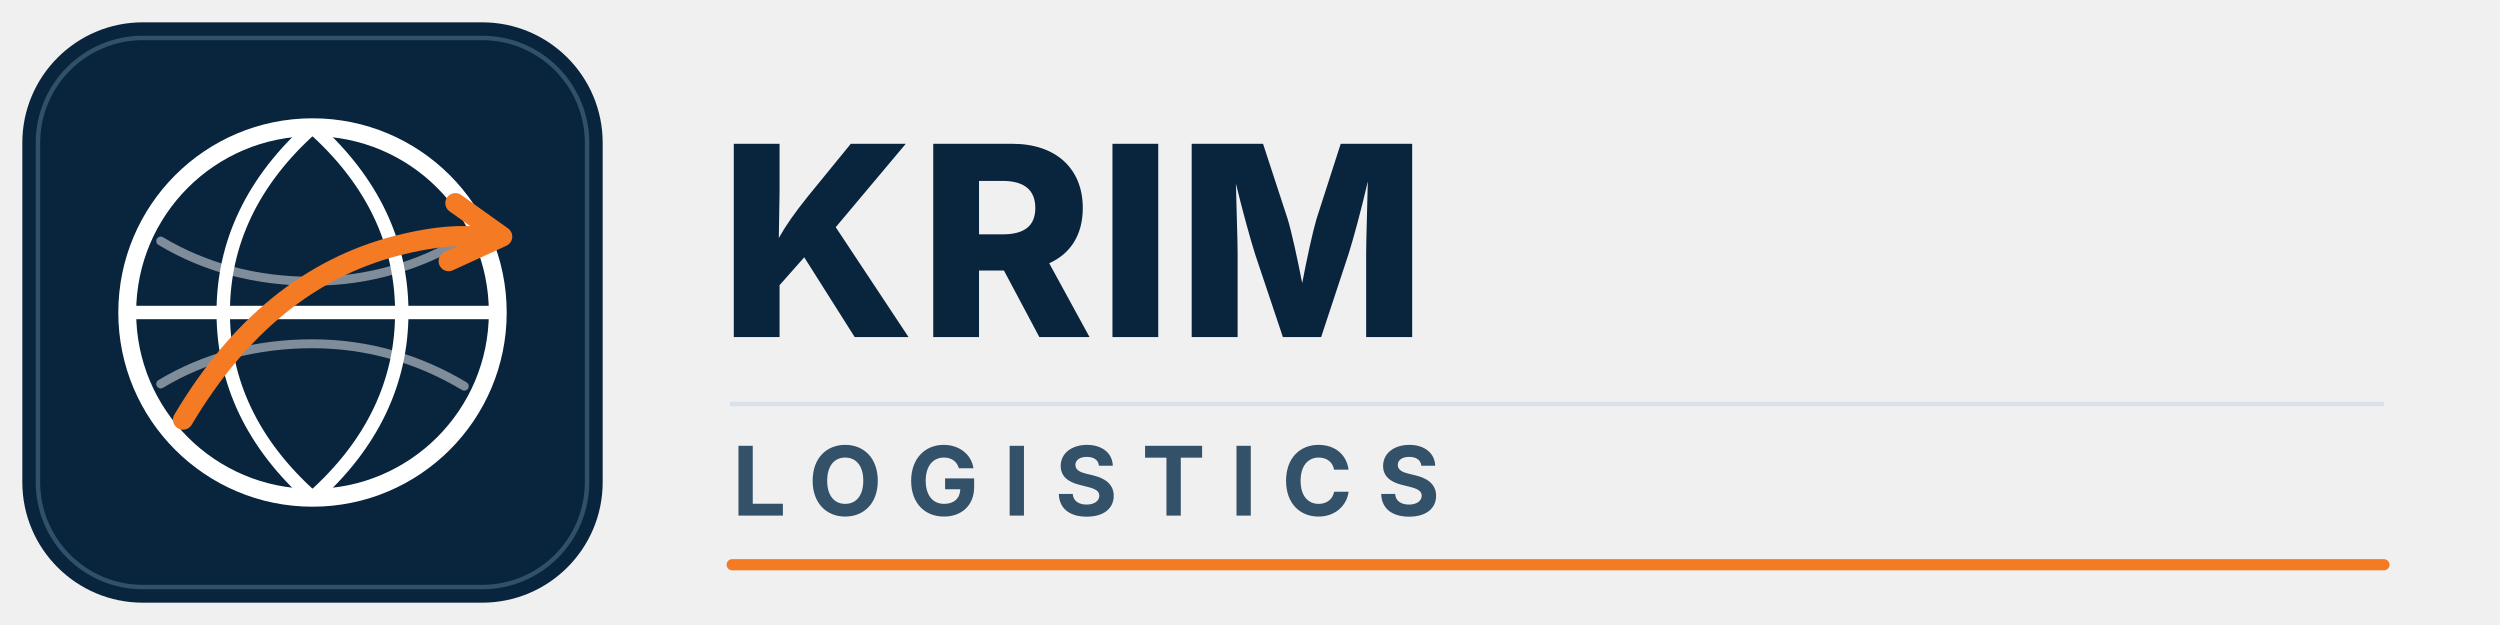
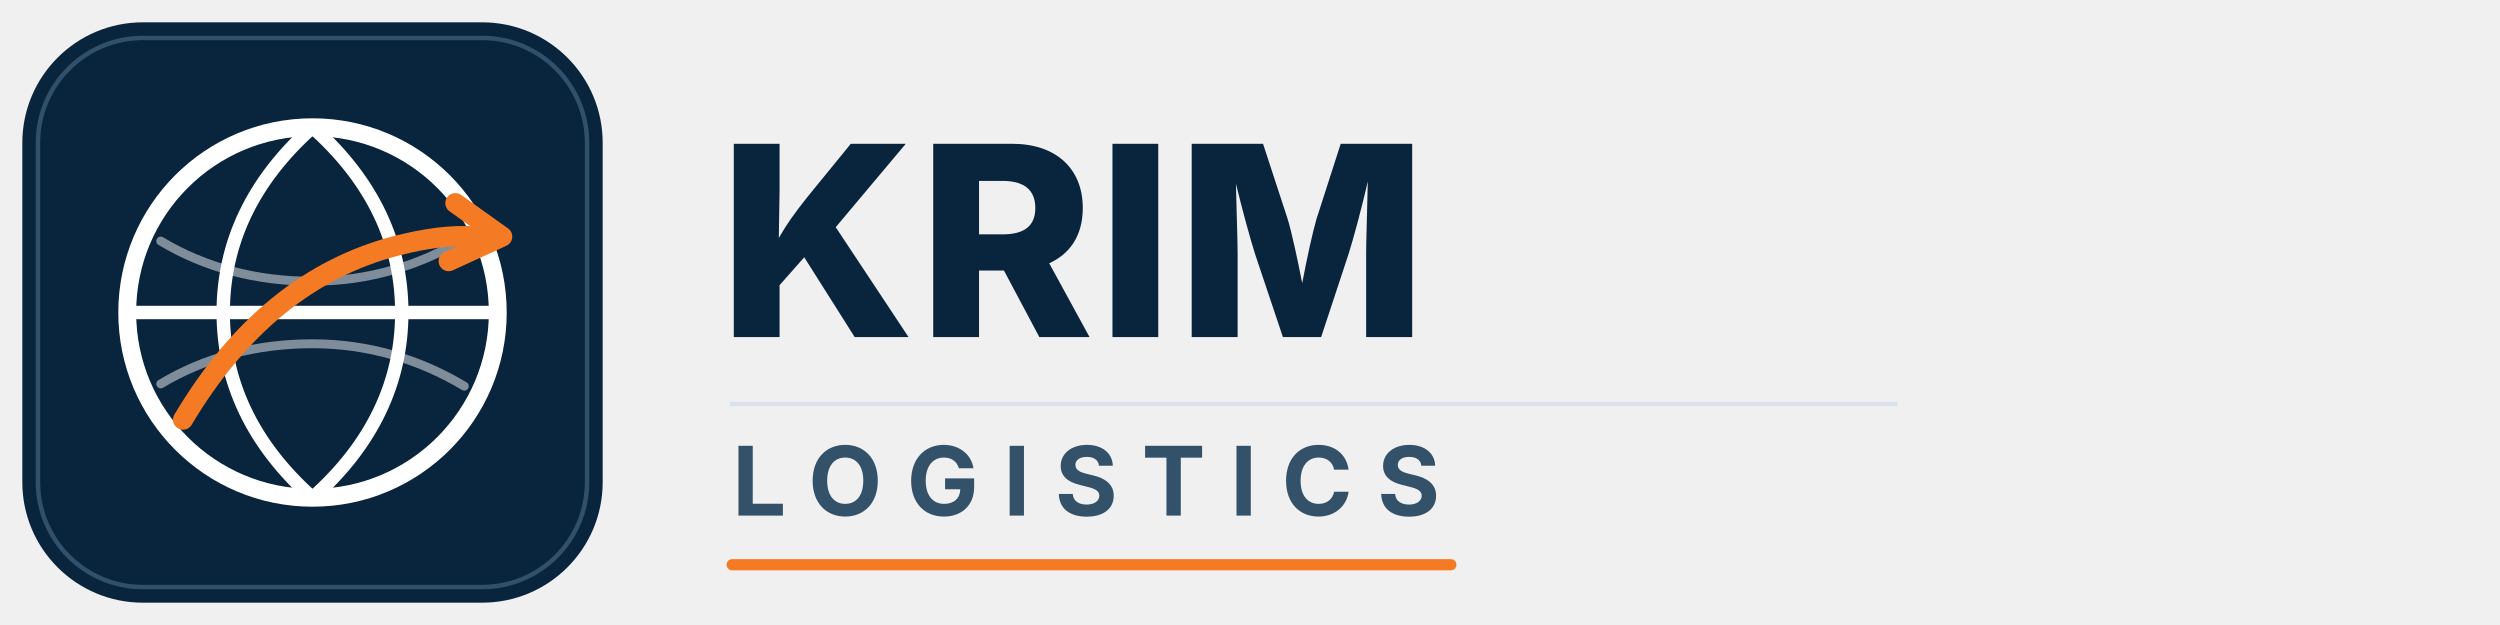
<svg xmlns="http://www.w3.org/2000/svg" width="1120" height="280" viewBox="0 0 1120 280" role="img" aria-labelledby="title desc">
  <rect x="10" y="10" width="260" height="260" rx="54" fill="#09243D" />
  <rect x="17" y="17" width="246" height="246" rx="47" fill="none" stroke="#31516A" stroke-width="2" />
  <circle cx="140" cy="140" r="83" fill="none" stroke="#FFFFFF" stroke-width="8" />
  <path d="M57 140h166M140 57c-27 24-40 52-40 83s13 59 40 83M140 57c27 24 40 52 40 83s-13 59-40 83" fill="none" stroke="#FFFFFF" stroke-width="6" stroke-linecap="round" />
  <path d="M72 108c20 12 43 18 68 18s48-7 68-19M72 172c20-12 43-18 68-18s48 7 68 19" fill="none" stroke="#FFFFFF" stroke-width="4" stroke-linecap="round" opacity=".48" />
  <path d="M82 188c25-42 57-68 96-78 12-3 24-5 36-4" fill="none" stroke="#F47A24" stroke-width="9" stroke-linecap="round" />
  <path d="M204 91l21 15-24 11" fill="none" stroke="#F47A24" stroke-width="9" stroke-linecap="round" stroke-linejoin="round" />
  <text x="322" y="151" fill="#09243D" font-family="Inter,Arial,Helvetica,sans-serif" font-size="119" font-weight="800" letter-spacing="1.5">KRIM</text>
-   <path d="M327 181H1068" stroke="#D9E2EA" stroke-width="2" />
+   <path d="M327 181H850" stroke="#D9E2EA" stroke-width="2" />
  <text x="328" y="231" fill="#34516A" font-family="Inter,Arial,Helvetica,sans-serif" font-size="43" font-weight="700" letter-spacing="11">LOGISTICS</text>
-   <path d="M328 253H1068" stroke="#F47A24" stroke-width="5" stroke-linecap="round" />
+   <path d="M328 253H650" stroke="#F47A24" stroke-width="5" stroke-linecap="round" />
</svg>
